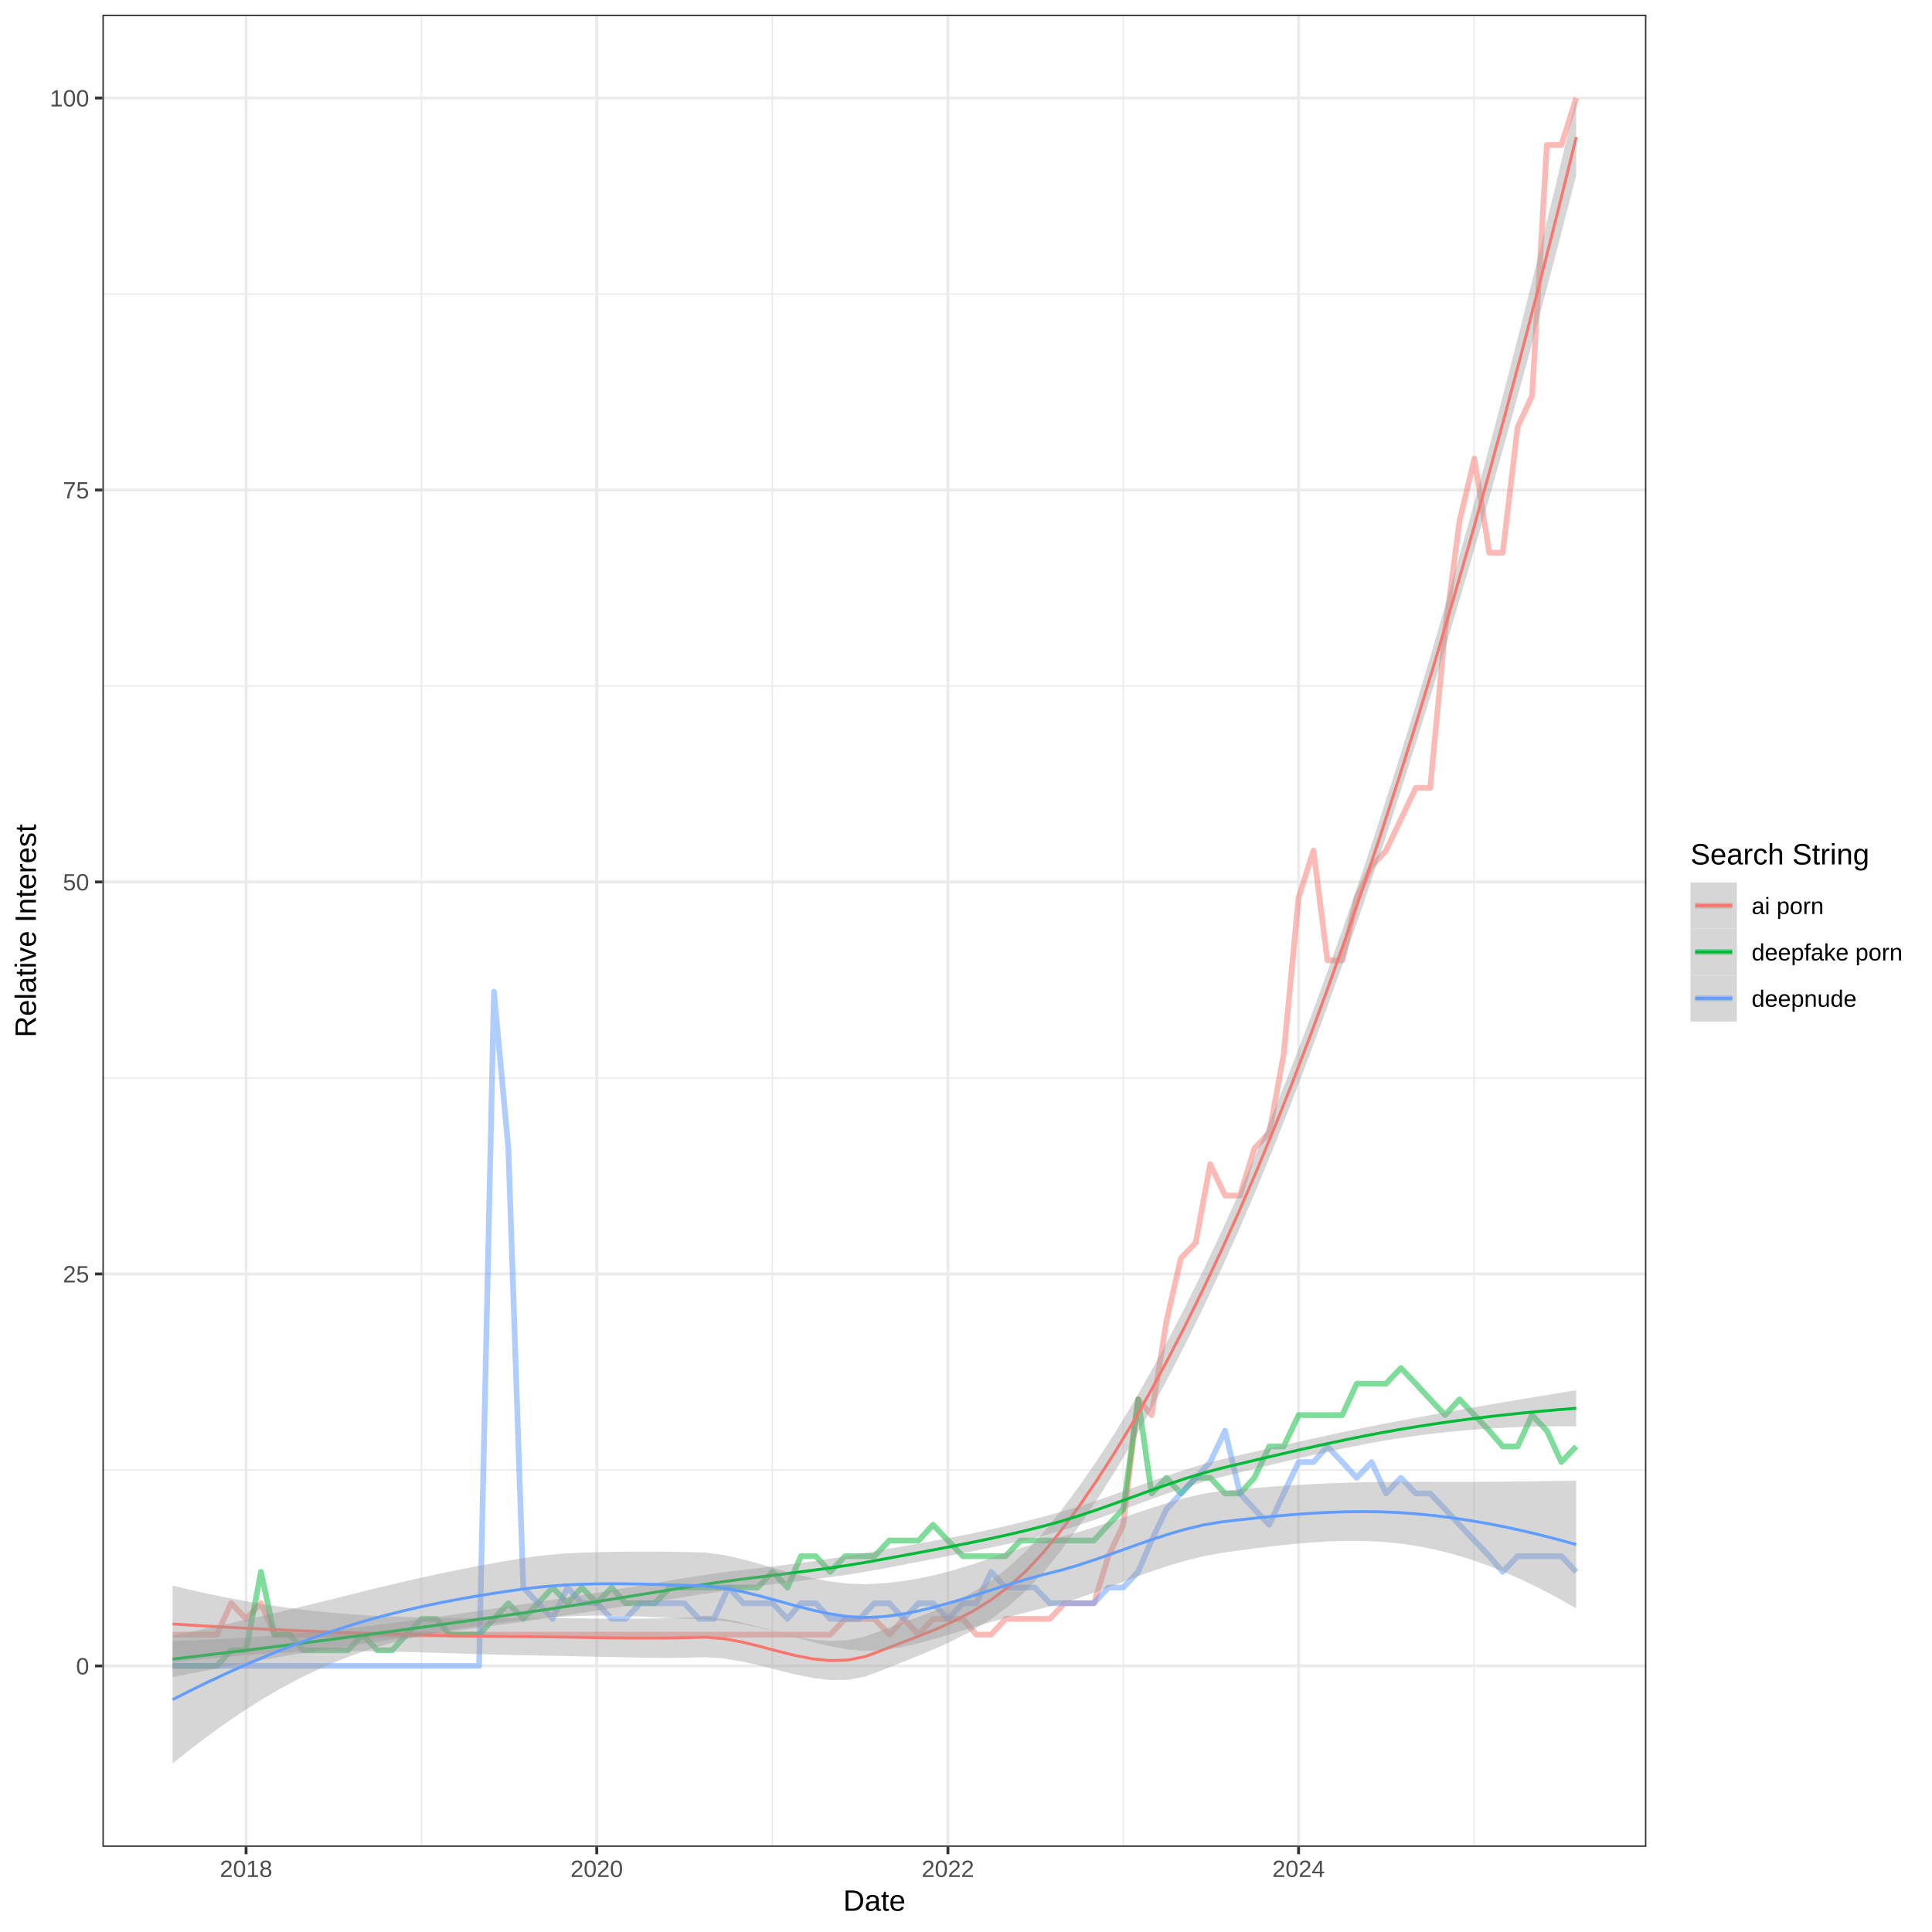
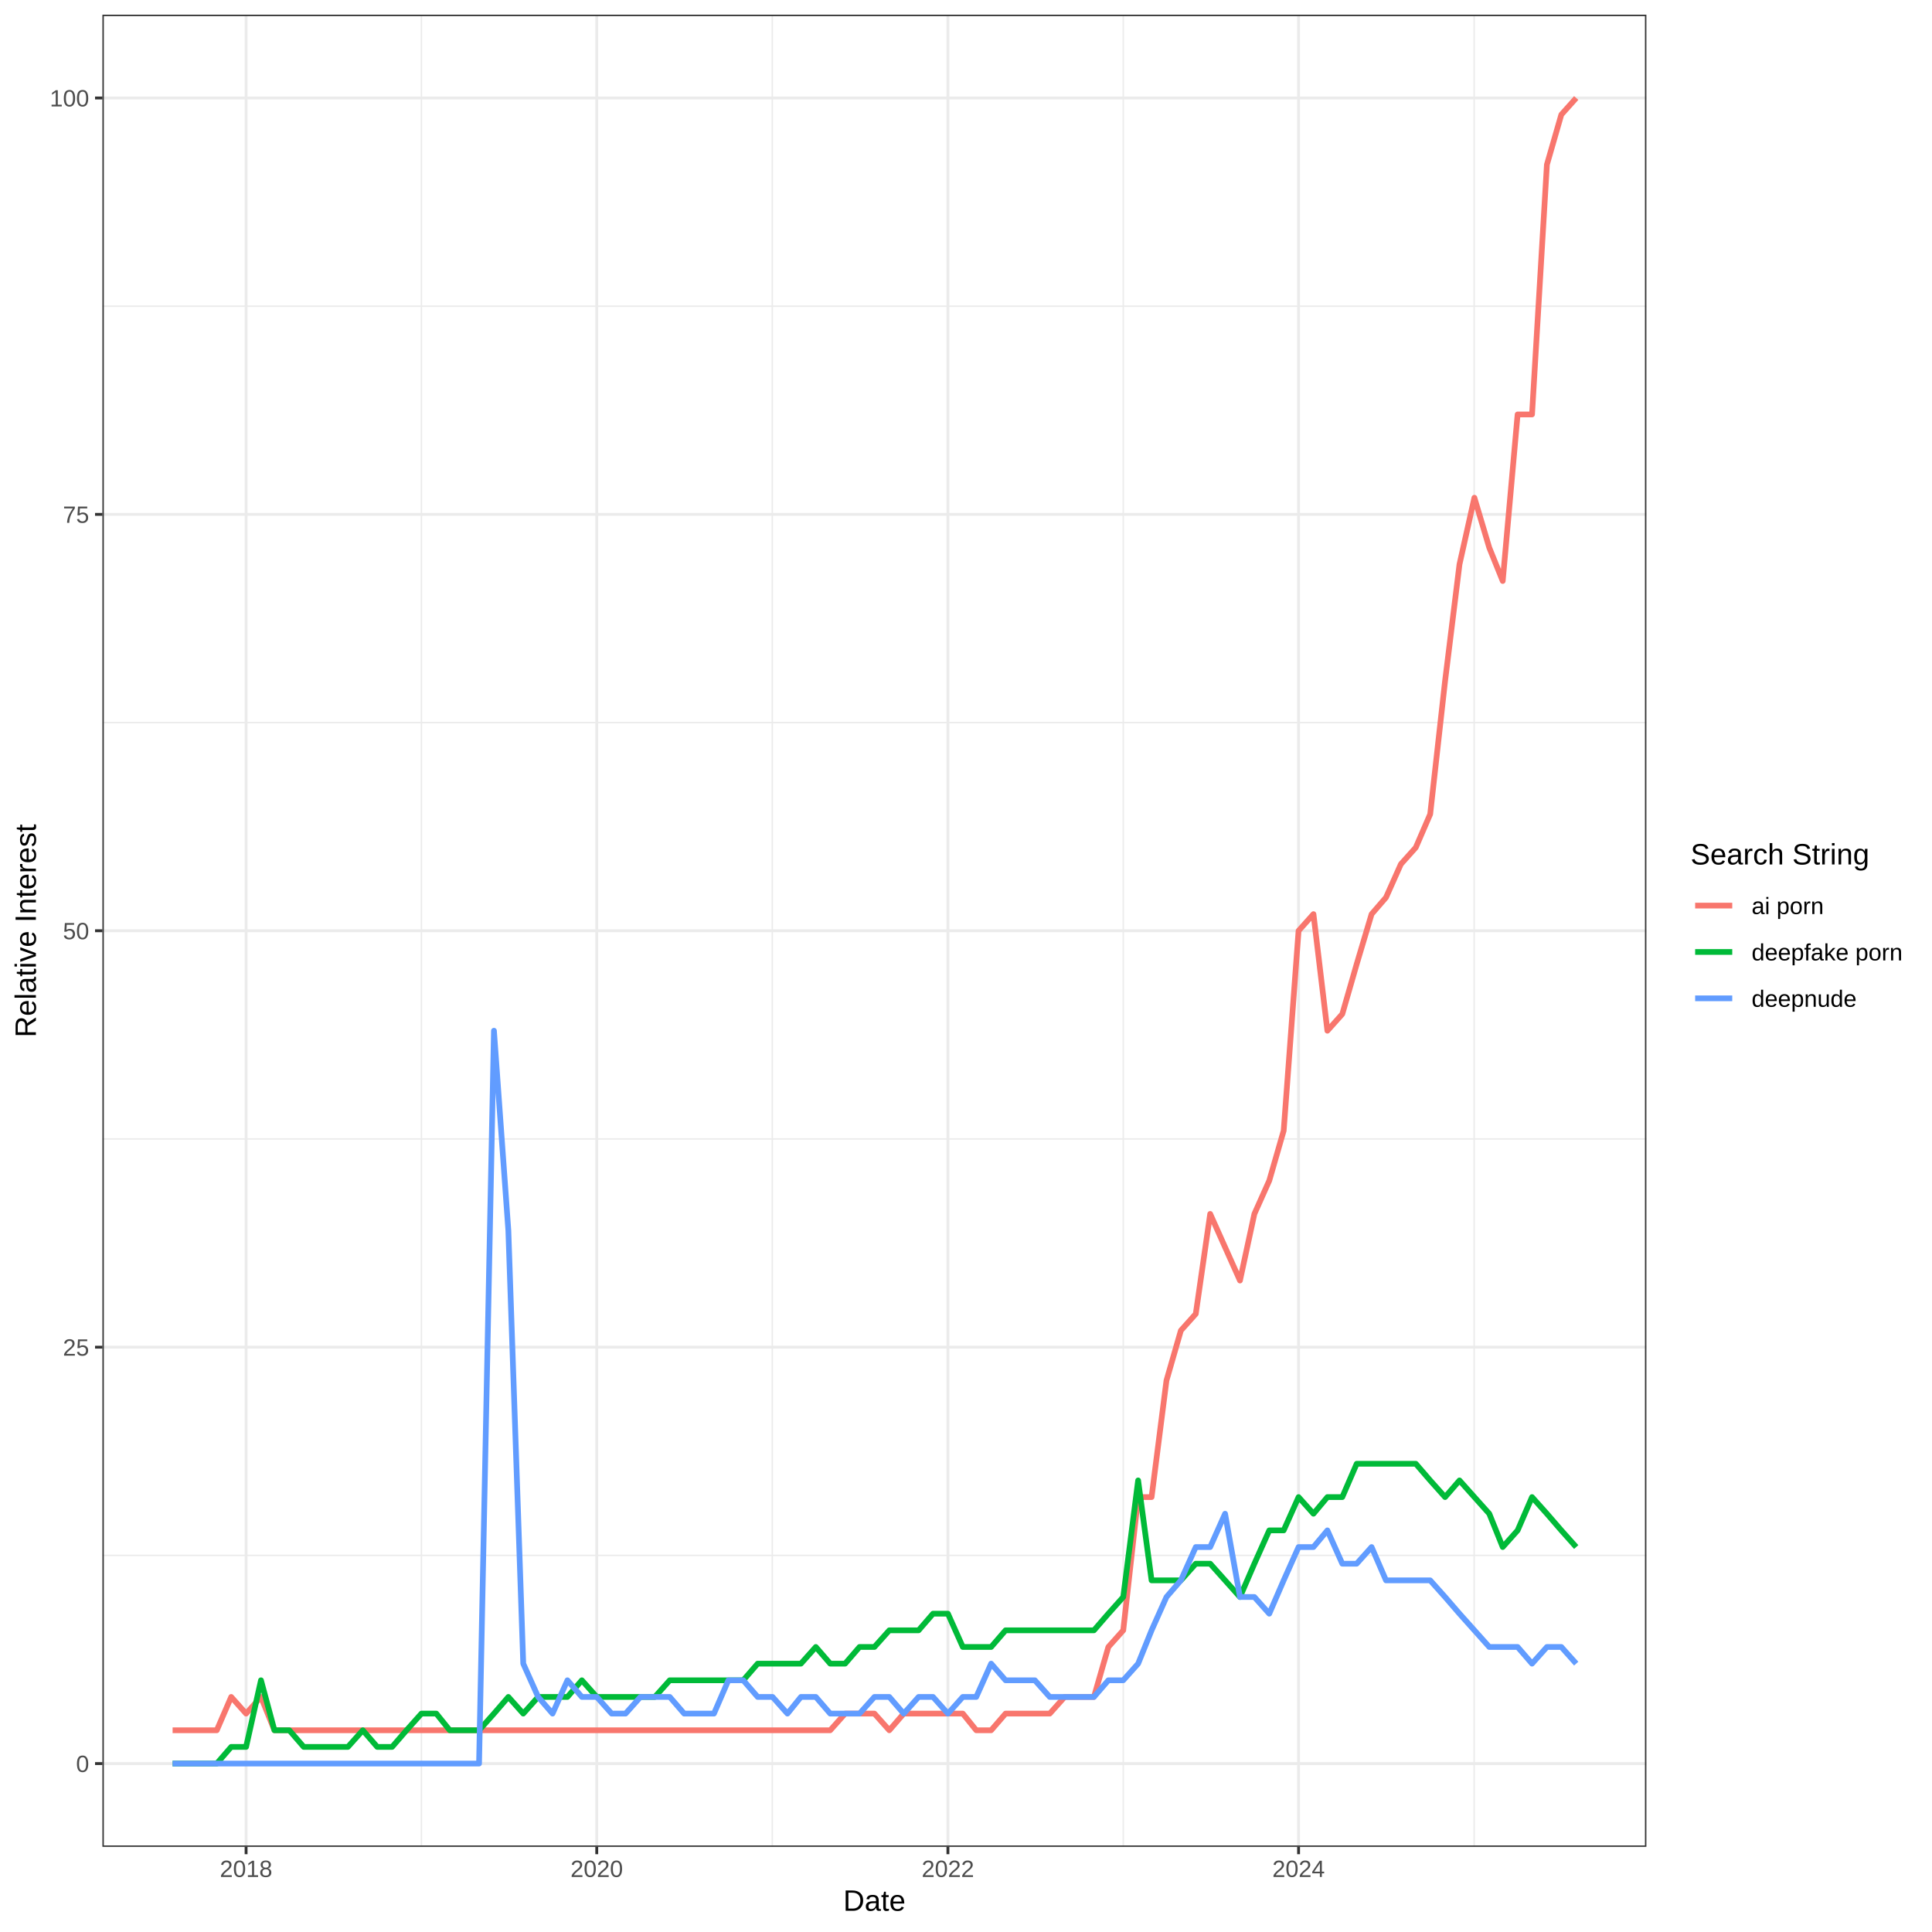
<svg xmlns="http://www.w3.org/2000/svg" class="svglite" width="720.00pt" height="720.00pt" viewBox="0 0 720.00 720.00">
  <defs>
    <style type="text/css">
    .svglite line, .svglite polyline, .svglite polygon, .svglite path, .svglite rect, .svglite circle {
      fill: none;
      stroke: #000000;
      stroke-linecap: round;
      stroke-linejoin: round;
      stroke-miterlimit: 10.00;
    }
    .svglite text {
      white-space: pre;
    }
  </style>
  </defs>
  <rect width="100%" height="100%" style="stroke: none; fill: #FFFFFF;" />
  <defs>
    <clipPath id="cpMC4wMHw3MjAuMDB8MC4wMHw3MjAuMDA=">
      <rect x="0.00" y="0.00" width="720.00" height="720.00" />
    </clipPath>
  </defs>
  <g clip-path="url(#cpMC4wMHw3MjAuMDB8MC4wMHw3MjAuMDA=)">
    <rect x="0.00" y="0.00" width="720.00" height="720.00" style="stroke-width: 1.07; stroke: #FFFFFF; fill: #FFFFFF;" />
  </g>
  <defs>
    <clipPath id="cpMzguMTZ8NjEzLjU3fDUuNDh8Njg4LjI3">
      <rect x="38.16" y="5.48" width="575.40" height="682.79" />
    </clipPath>
  </defs>
  <g clip-path="url(#cpMzguMTZ8NjEzLjU3fDUuNDh8Njg4LjI3)">
    <rect x="38.16" y="5.48" width="575.40" height="682.79" style="stroke-width: 1.07; stroke: none; fill: #FFFFFF;" />
-     <polyline points="38.16,547.80 613.57,547.80 " style="stroke-width: 0.53; stroke: #EBEBEB; stroke-linecap: butt;" />
-     <polyline points="38.16,401.72 613.57,401.72 " style="stroke-width: 0.53; stroke: #EBEBEB; stroke-linecap: butt;" />
-     <polyline points="38.16,255.64 613.57,255.64 " style="stroke-width: 0.53; stroke: #EBEBEB; stroke-linecap: butt;" />
-     <polyline points="38.16,109.56 613.57,109.56 " style="stroke-width: 0.53; stroke: #EBEBEB; stroke-linecap: butt;" />
+     <polyline points="38.16,579.64 613.57,579.64 " style="stroke-width: 0.53; stroke: #EBEBEB; stroke-linecap: butt;" />
+     <polyline points="38.16,424.46 613.57,424.46 " style="stroke-width: 0.53; stroke: #EBEBEB; stroke-linecap: butt;" />
+     <polyline points="38.16,269.28 613.57,269.28 " style="stroke-width: 0.53; stroke: #EBEBEB; stroke-linecap: butt;" />
+     <polyline points="38.16,114.10 613.57,114.10 " style="stroke-width: 0.53; stroke: #EBEBEB; stroke-linecap: butt;" />
    <polyline points="157.05,688.27 157.05,5.48 " style="stroke-width: 0.53; stroke: #EBEBEB; stroke-linecap: butt;" />
    <polyline points="287.82,688.27 287.82,5.48 " style="stroke-width: 0.53; stroke: #EBEBEB; stroke-linecap: butt;" />
    <polyline points="418.60,688.27 418.60,5.48 " style="stroke-width: 0.53; stroke: #EBEBEB; stroke-linecap: butt;" />
    <polyline points="549.37,688.27 549.37,5.48 " style="stroke-width: 0.53; stroke: #EBEBEB; stroke-linecap: butt;" />
-     <polyline points="38.16,620.84 613.57,620.84 " style="stroke-width: 1.07; stroke: #EBEBEB; stroke-linecap: butt;" />
-     <polyline points="38.16,474.76 613.57,474.76 " style="stroke-width: 1.07; stroke: #EBEBEB; stroke-linecap: butt;" />
-     <polyline points="38.16,328.68 613.57,328.68 " style="stroke-width: 1.07; stroke: #EBEBEB; stroke-linecap: butt;" />
-     <polyline points="38.16,182.60 613.57,182.60 " style="stroke-width: 1.07; stroke: #EBEBEB; stroke-linecap: butt;" />
+     <polyline points="38.16,657.23 613.57,657.23 " style="stroke-width: 1.07; stroke: #EBEBEB; stroke-linecap: butt;" />
+     <polyline points="38.16,502.05 613.57,502.05 " style="stroke-width: 1.07; stroke: #EBEBEB; stroke-linecap: butt;" />
+     <polyline points="38.16,346.87 613.57,346.87 " style="stroke-width: 1.07; stroke: #EBEBEB; stroke-linecap: butt;" />
+     <polyline points="38.16,191.69 613.57,191.69 " style="stroke-width: 1.07; stroke: #EBEBEB; stroke-linecap: butt;" />
    <polyline points="38.16,36.52 613.57,36.52 " style="stroke-width: 1.07; stroke: #EBEBEB; stroke-linecap: butt;" />
    <polyline points="91.71,688.27 91.71,5.48 " style="stroke-width: 1.07; stroke: #EBEBEB; stroke-linecap: butt;" />
    <polyline points="222.39,688.27 222.39,5.48 " style="stroke-width: 1.07; stroke: #EBEBEB; stroke-linecap: butt;" />
    <polyline points="353.26,688.27 353.26,5.48 " style="stroke-width: 1.07; stroke: #EBEBEB; stroke-linecap: butt;" />
    <polyline points="483.94,688.27 483.94,5.48 " style="stroke-width: 1.07; stroke: #EBEBEB; stroke-linecap: butt;" />
-     <polyline points="64.32,609.16 69.87,609.16 75.24,609.16 80.79,609.16 86.16,597.47 91.71,603.31 97.26,597.47 102.27,609.16 107.82,609.16 113.19,609.16 118.74,609.16 124.11,609.16 129.66,609.16 135.21,609.16 140.58,609.16 146.13,609.16 151.50,609.16 157.05,609.16 162.60,609.16 167.61,609.16 173.16,609.16 178.53,609.16 184.08,609.16 189.45,609.16 195.00,609.16 200.55,609.16 205.92,609.16 211.47,609.16 216.84,609.16 222.39,609.16 227.94,609.16 233.13,609.16 238.68,609.16 244.05,609.16 249.60,609.16 254.97,609.16 260.52,609.16 266.07,609.16 271.44,609.16 276.99,609.16 282.36,609.16 287.91,609.16 293.46,609.16 298.48,609.16 304.03,609.16 309.40,609.16 314.95,603.31 320.32,603.31 325.87,603.31 331.42,609.16 336.79,603.31 342.34,609.16 347.71,603.31 353.26,603.31 358.81,603.31 363.82,609.16 369.37,609.16 374.74,603.31 380.29,603.31 385.66,603.31 391.21,603.31 396.76,597.47 402.13,597.47 407.68,597.47 413.05,579.94 418.60,568.25 424.15,521.51 429.16,527.35 434.71,492.29 440.08,468.92 445.63,463.08 451.00,433.86 456.55,445.55 462.10,445.55 467.47,428.02 473.02,422.17 478.39,392.96 483.94,334.52 489.49,316.99 494.68,357.90 500.23,357.90 505.60,334.52 511.15,322.84 516.52,316.99 522.07,305.31 527.62,293.62 532.99,293.62 538.54,235.19 543.91,194.28 549.46,170.91 555.01,205.97 560.02,205.97 565.57,159.22 570.94,147.54 576.49,54.05 581.86,54.05 587.41,36.52 " style="stroke-width: 2.13; stroke: #F8766D; stroke-opacity: 0.50; stroke-linecap: butt;" />
-     <polyline points="64.32,620.84 69.87,620.84 75.24,620.84 80.79,620.84 86.16,615.00 91.71,615.00 97.26,585.78 102.27,609.16 107.82,609.16 113.19,615.00 118.74,615.00 124.11,615.00 129.66,615.00 135.21,609.16 140.58,615.00 146.13,615.00 151.50,609.16 157.05,603.31 162.60,603.31 167.61,609.16 173.16,609.16 178.53,609.16 184.08,603.31 189.45,597.47 195.00,603.31 200.55,597.47 205.92,591.63 211.47,597.47 216.84,591.63 222.39,597.47 227.94,591.63 233.13,597.47 238.68,597.47 244.05,597.47 249.60,591.63 254.97,591.63 260.52,591.63 266.07,591.63 271.44,591.63 276.99,591.63 282.36,591.63 287.91,585.78 293.46,591.63 298.48,579.94 304.03,579.94 309.40,585.78 314.95,579.94 320.32,579.94 325.87,579.94 331.42,574.10 336.79,574.10 342.34,574.10 347.71,568.25 353.26,574.10 358.81,579.94 363.82,579.94 369.37,579.94 374.74,579.94 380.29,574.10 385.66,574.10 391.21,574.10 396.76,574.10 402.13,574.10 407.68,574.10 413.05,568.25 418.60,562.41 424.15,521.51 429.16,556.57 434.71,550.73 440.08,556.57 445.63,550.73 451.00,550.73 456.55,556.57 462.10,556.57 467.47,550.73 473.02,539.04 478.39,539.04 483.94,527.35 489.49,527.35 494.68,527.35 500.23,527.35 505.60,515.67 511.15,515.67 516.52,515.67 522.07,509.82 527.62,515.67 532.99,521.51 538.54,527.35 543.91,521.51 549.46,527.35 555.01,533.20 560.02,539.04 565.57,539.04 570.94,527.35 576.49,533.20 581.86,544.88 587.41,539.04 " style="stroke-width: 2.13; stroke: #00BA38; stroke-opacity: 0.50; stroke-linecap: butt;" />
-     <polyline points="64.32,620.84 69.87,620.84 75.24,620.84 80.79,620.84 86.16,620.84 91.71,620.84 97.26,620.84 102.27,620.84 107.82,620.84 113.19,620.84 118.74,620.84 124.11,620.84 129.66,620.84 135.21,620.84 140.58,620.84 146.13,620.84 151.50,620.84 157.05,620.84 162.60,620.84 167.61,620.84 173.16,620.84 178.53,620.84 184.08,369.58 189.45,428.02 195.00,591.63 200.55,597.47 205.92,603.31 211.47,591.63 216.84,597.47 222.39,597.47 227.94,603.31 233.13,603.31 238.68,597.47 244.05,597.47 249.60,597.47 254.97,597.47 260.52,603.31 266.07,603.31 271.44,591.63 276.99,597.47 282.36,597.47 287.91,597.47 293.46,603.31 298.48,597.47 304.03,597.47 309.40,603.31 314.95,603.31 320.32,603.31 325.87,597.47 331.42,597.47 336.79,603.31 342.34,597.47 347.71,597.47 353.26,603.31 358.81,597.47 363.82,597.47 369.37,585.78 374.74,591.63 380.29,591.63 385.66,591.63 391.21,597.47 396.76,597.47 402.13,597.47 407.68,597.47 413.05,591.63 418.60,591.63 424.15,585.78 429.16,574.10 434.71,562.41 440.08,556.57 445.63,550.73 451.00,544.88 456.55,533.20 462.10,556.57 467.47,562.41 473.02,568.25 478.39,556.57 483.94,544.88 489.49,544.88 494.68,539.04 500.23,544.88 505.60,550.73 511.15,544.88 516.52,556.57 522.07,550.73 527.62,556.57 532.99,556.57 538.54,562.41 543.91,568.25 549.46,574.10 555.01,579.94 560.02,585.78 565.57,579.94 570.94,579.94 576.49,579.94 581.86,579.94 587.41,585.78 " style="stroke-width: 2.13; stroke: #619CFF; stroke-opacity: 0.50; stroke-linecap: butt;" />
-     <polygon points="64.32,590.91 70.94,592.49 77.56,593.96 84.18,595.33 90.80,596.58 97.43,597.72 104.05,598.74 110.67,599.63 117.29,600.40 123.91,601.05 130.53,601.58 137.15,602.00 143.78,602.34 150.40,602.60 157.02,602.80 163.64,602.93 170.26,603.02 176.88,603.06 183.50,603.07 190.13,603.04 196.75,602.99 203.37,603.00 209.99,603.06 216.61,603.15 223.23,603.23 229.85,603.27 236.48,603.25 243.10,603.17 249.72,603.02 256.34,602.82 262.96,602.66 269.58,603.26 276.20,604.58 282.83,606.31 289.45,608.15 296.07,609.81 302.69,611.04 309.31,611.60 315.93,611.27 322.56,609.85 329.18,607.35 335.80,604.89 342.42,602.49 349.04,599.93 355.66,597.01 362.28,593.54 368.91,589.35 375.53,584.31 382.15,578.29 388.77,571.18 395.39,562.98 402.01,554.10 408.63,544.55 415.26,534.34 421.88,523.45 428.50,511.90 435.12,499.70 441.74,486.88 448.36,473.46 454.98,459.49 461.61,444.94 468.23,429.72 474.85,413.83 481.47,397.26 488.09,380.01 494.71,362.09 501.33,343.48 507.96,324.19 514.58,304.20 521.20,283.51 527.82,262.11 534.44,240.00 541.06,217.15 547.68,193.58 554.31,169.27 560.93,144.23 567.55,118.45 574.17,91.95 580.79,64.73 587.41,36.78 587.41,65.37 580.79,90.99 574.17,116.04 567.55,140.55 560.93,164.52 554.31,187.95 547.68,210.85 541.06,233.23 534.44,255.09 527.82,276.44 521.20,297.27 514.58,317.56 507.96,337.31 501.33,356.49 494.71,375.08 488.09,393.06 481.47,410.43 474.85,427.15 468.23,443.23 461.61,458.64 454.98,473.37 448.36,487.47 441.74,500.95 435.12,513.83 428.50,526.09 421.88,537.75 415.26,548.79 408.63,559.18 402.01,568.90 395.39,577.90 388.77,586.11 382.15,593.07 375.53,598.84 368.91,603.64 362.28,607.67 355.66,611.14 349.04,614.19 342.42,616.98 335.80,619.64 329.18,622.27 322.56,624.77 315.93,626.03 309.31,626.10 302.69,625.31 296.07,623.95 289.45,622.30 282.83,620.61 276.20,619.13 269.58,618.05 262.96,617.60 256.34,617.76 249.72,617.84 243.10,617.81 236.48,617.71 229.85,617.57 223.23,617.42 216.61,617.28 209.99,617.14 203.37,617.01 196.75,616.88 190.13,616.74 183.50,616.58 176.88,616.39 170.26,616.19 163.64,615.98 157.02,615.78 150.40,615.61 143.78,615.46 137.15,615.37 130.53,615.33 123.91,615.38 117.29,615.50 110.67,615.72 104.05,616.02 97.43,616.41 90.80,616.89 84.18,617.44 77.56,618.07 70.94,618.76 64.32,619.52 " style="stroke-width: 0.00; stroke: none; stroke-linecap: butt; fill: #999999; fill-opacity: 0.40;" />
-     <polyline points="64.32,590.91 70.94,592.49 77.56,593.96 84.18,595.33 90.80,596.58 97.43,597.72 104.05,598.74 110.67,599.63 117.29,600.40 123.91,601.05 130.53,601.58 137.15,602.00 143.78,602.34 150.40,602.60 157.02,602.80 163.64,602.93 170.26,603.02 176.88,603.06 183.50,603.07 190.13,603.04 196.75,602.99 203.37,603.00 209.99,603.06 216.61,603.15 223.23,603.23 229.85,603.27 236.48,603.25 243.10,603.17 249.72,603.02 256.34,602.82 262.96,602.66 269.58,603.26 276.20,604.58 282.83,606.31 289.45,608.15 296.07,609.81 302.69,611.04 309.31,611.60 315.93,611.27 322.56,609.85 329.18,607.35 335.80,604.89 342.42,602.49 349.04,599.93 355.66,597.01 362.28,593.54 368.91,589.35 375.53,584.31 382.15,578.29 388.77,571.18 395.39,562.98 402.01,554.10 408.63,544.55 415.26,534.34 421.88,523.45 428.50,511.90 435.12,499.70 441.74,486.88 448.36,473.46 454.98,459.49 461.61,444.94 468.23,429.72 474.85,413.83 481.47,397.26 488.09,380.01 494.71,362.09 501.33,343.48 507.96,324.19 514.58,304.20 521.20,283.51 527.82,262.11 534.44,240.00 541.06,217.15 547.68,193.58 554.31,169.27 560.93,144.23 567.55,118.45 574.17,91.95 580.79,64.73 587.41,36.78 " style="stroke-width: 1.07; stroke: none; stroke-linecap: butt;" />
-     <polyline points="587.41,65.37 580.79,90.99 574.17,116.04 567.55,140.55 560.93,164.52 554.31,187.95 547.68,210.85 541.06,233.23 534.44,255.09 527.82,276.44 521.20,297.27 514.58,317.56 507.96,337.31 501.33,356.49 494.71,375.08 488.09,393.06 481.47,410.43 474.85,427.15 468.23,443.23 461.61,458.64 454.98,473.37 448.36,487.47 441.74,500.95 435.12,513.83 428.50,526.09 421.88,537.75 415.26,548.79 408.63,559.18 402.01,568.90 395.39,577.90 388.77,586.11 382.15,593.07 375.53,598.84 368.91,603.64 362.28,607.67 355.66,611.14 349.04,614.19 342.42,616.98 335.80,619.64 329.18,622.27 322.56,624.77 315.93,626.03 309.31,626.10 302.69,625.31 296.07,623.95 289.45,622.30 282.83,620.61 276.20,619.13 269.58,618.05 262.96,617.60 256.34,617.76 249.72,617.84 243.10,617.81 236.48,617.71 229.85,617.57 223.23,617.42 216.61,617.28 209.99,617.14 203.37,617.01 196.75,616.88 190.13,616.74 183.50,616.58 176.88,616.39 170.26,616.19 163.64,615.98 157.02,615.78 150.40,615.61 143.78,615.46 137.15,615.37 130.53,615.33 123.91,615.38 117.29,615.50 110.67,615.72 104.05,616.02 97.43,616.41 90.80,616.89 84.18,617.44 77.56,618.07 70.94,618.76 64.32,619.52 " style="stroke-width: 1.07; stroke: none; stroke-linecap: butt;" />
-     <polyline points="64.32,605.21 70.94,605.63 77.56,606.02 84.18,606.39 90.80,606.74 97.43,607.07 104.05,607.38 110.67,607.67 117.29,607.95 123.91,608.21 130.53,608.45 137.15,608.68 143.78,608.90 150.40,609.10 157.02,609.29 163.64,609.46 170.26,609.60 176.88,609.72 183.50,609.82 190.13,609.89 196.75,609.94 203.37,610.00 209.99,610.10 216.61,610.21 223.23,610.32 229.85,610.42 236.48,610.48 243.10,610.49 249.72,610.43 256.34,610.29 262.96,610.13 269.58,610.66 276.20,611.86 282.83,613.46 289.45,615.23 296.07,616.88 302.69,618.18 309.31,618.85 315.93,618.65 322.56,617.31 329.18,614.81 335.80,612.26 342.42,609.74 349.04,607.06 355.66,604.07 362.28,600.61 368.91,596.50 375.53,591.57 382.15,585.68 388.77,578.64 395.39,570.44 402.01,561.50 408.63,551.87 415.26,541.56 421.88,530.60 428.50,519.00 435.12,506.76 441.74,493.92 448.36,480.47 454.98,466.43 461.61,451.79 468.23,436.47 474.85,420.49 481.47,403.84 488.09,386.54 494.71,368.58 501.33,349.98 507.96,330.75 514.58,310.88 521.20,290.39 527.82,269.28 534.44,247.55 541.06,225.19 547.68,202.21 554.31,178.61 560.93,154.37 567.55,129.50 574.17,104.00 580.79,77.86 587.41,51.08 " style="stroke-width: 1.07; stroke: #F8766D; stroke-linecap: butt;" />
-     <polygon points="64.32,611.56 70.94,611.32 77.56,611.04 84.18,610.71 90.80,610.32 97.43,609.88 104.05,609.39 110.67,608.83 117.29,608.21 123.91,607.53 130.53,606.79 137.15,606.01 143.78,605.17 150.40,604.30 157.02,603.39 163.64,602.46 170.26,601.50 176.88,600.53 183.50,599.55 190.13,598.56 196.75,597.56 203.37,596.55 209.99,595.52 216.61,594.48 223.23,593.41 229.85,592.32 236.48,591.22 243.10,590.10 249.72,589.00 256.34,587.91 262.96,586.87 269.58,585.95 276.20,585.13 282.83,584.35 289.45,583.57 296.07,582.76 302.69,581.87 309.31,580.91 315.93,579.87 322.56,578.73 329.18,577.53 335.80,576.35 342.42,575.20 349.04,574.02 355.66,572.79 362.28,571.47 368.91,570.06 375.53,568.55 382.15,566.94 388.77,565.24 395.39,563.44 402.01,561.43 408.63,559.25 415.26,556.95 421.88,554.59 428.50,552.22 435.12,549.90 441.74,547.69 448.36,545.68 454.98,543.92 461.61,542.38 468.23,540.86 474.85,539.34 481.47,537.85 488.09,536.37 494.71,534.93 501.33,533.52 507.96,532.15 514.58,530.83 521.20,529.55 527.82,528.31 534.44,527.11 541.06,525.92 547.68,524.76 554.31,523.61 560.93,522.48 567.55,521.36 574.17,520.26 580.79,519.17 587.41,518.09 587.41,531.55 580.79,531.53 574.17,531.61 567.55,531.77 560.93,532.04 554.31,532.41 547.68,532.90 541.06,533.50 534.44,534.22 527.82,535.06 521.20,536.03 514.58,537.12 507.96,538.33 501.33,539.65 494.71,541.05 488.09,542.52 481.47,544.05 474.85,545.62 468.23,547.22 461.61,548.83 454.98,550.46 448.36,552.27 441.74,554.32 435.12,556.55 428.50,558.90 421.88,561.32 415.26,563.76 408.63,566.14 402.01,568.40 395.39,570.47 388.77,572.28 382.15,573.90 375.53,575.39 368.91,576.79 362.28,578.13 355.66,579.44 349.04,580.74 342.42,582.02 335.80,583.30 329.18,584.55 322.56,585.76 315.93,586.82 309.31,587.74 302.69,588.59 296.07,589.41 289.45,590.24 282.83,591.09 276.20,591.98 269.58,592.92 262.96,593.91 256.34,594.95 249.72,595.98 243.10,597.00 236.48,598.03 229.85,599.06 223.23,600.10 216.61,601.13 209.99,602.15 203.37,603.15 196.75,604.10 190.13,605.01 183.50,605.91 176.88,606.81 170.26,607.71 163.64,608.61 157.02,609.51 150.40,610.42 143.78,611.35 137.15,612.30 130.53,613.27 123.91,614.28 117.29,615.32 110.67,616.40 104.05,617.53 97.43,618.69 90.80,619.89 84.18,621.12 77.56,622.40 70.94,623.70 64.32,625.03 " style="stroke-width: 0.00; stroke: none; stroke-linecap: butt; fill: #999999; fill-opacity: 0.40;" />
-     <polyline points="64.32,611.56 70.94,611.32 77.56,611.04 84.18,610.71 90.80,610.32 97.43,609.88 104.05,609.39 110.67,608.83 117.29,608.21 123.91,607.53 130.53,606.79 137.15,606.01 143.78,605.17 150.40,604.30 157.02,603.39 163.64,602.46 170.26,601.50 176.88,600.53 183.50,599.55 190.13,598.56 196.75,597.56 203.37,596.55 209.99,595.52 216.61,594.48 223.23,593.41 229.85,592.32 236.48,591.22 243.10,590.10 249.72,589.00 256.34,587.91 262.96,586.87 269.58,585.95 276.20,585.13 282.83,584.35 289.45,583.57 296.07,582.76 302.69,581.87 309.31,580.91 315.93,579.87 322.56,578.73 329.18,577.53 335.80,576.35 342.42,575.20 349.04,574.02 355.66,572.79 362.28,571.47 368.91,570.06 375.53,568.55 382.15,566.94 388.77,565.24 395.39,563.44 402.01,561.43 408.63,559.25 415.26,556.95 421.88,554.59 428.50,552.22 435.12,549.90 441.74,547.69 448.36,545.68 454.98,543.92 461.61,542.38 468.23,540.86 474.85,539.34 481.47,537.85 488.09,536.37 494.71,534.93 501.33,533.52 507.96,532.15 514.58,530.83 521.20,529.55 527.82,528.31 534.44,527.11 541.06,525.92 547.68,524.76 554.31,523.61 560.93,522.48 567.55,521.36 574.17,520.26 580.79,519.17 587.41,518.09 " style="stroke-width: 1.07; stroke: none; stroke-linecap: butt;" />
-     <polyline points="587.41,531.55 580.79,531.53 574.17,531.61 567.55,531.77 560.93,532.04 554.31,532.41 547.68,532.90 541.06,533.50 534.44,534.22 527.82,535.06 521.20,536.03 514.58,537.12 507.96,538.33 501.33,539.65 494.71,541.05 488.09,542.52 481.47,544.05 474.85,545.62 468.23,547.22 461.61,548.83 454.98,550.46 448.36,552.27 441.74,554.32 435.12,556.55 428.50,558.90 421.88,561.32 415.26,563.76 408.63,566.14 402.01,568.40 395.39,570.47 388.77,572.28 382.15,573.90 375.53,575.39 368.91,576.79 362.28,578.13 355.66,579.44 349.04,580.74 342.42,582.02 335.80,583.30 329.18,584.55 322.56,585.76 315.93,586.82 309.31,587.74 302.69,588.59 296.07,589.41 289.45,590.24 282.83,591.09 276.20,591.98 269.58,592.92 262.96,593.91 256.34,594.95 249.72,595.98 243.10,597.00 236.48,598.03 229.85,599.06 223.23,600.10 216.61,601.13 209.99,602.15 203.37,603.15 196.75,604.10 190.13,605.01 183.50,605.91 176.88,606.81 170.26,607.71 163.64,608.61 157.02,609.51 150.40,610.42 143.78,611.35 137.15,612.30 130.53,613.27 123.91,614.28 117.29,615.32 110.67,616.40 104.05,617.53 97.43,618.69 90.80,619.89 84.18,621.12 77.56,622.40 70.94,623.70 64.32,625.03 " style="stroke-width: 1.07; stroke: none; stroke-linecap: butt;" />
-     <polyline points="64.32,618.29 70.94,617.51 77.56,616.72 84.18,615.92 90.80,615.11 97.43,614.29 104.05,613.46 110.67,612.62 117.29,611.77 123.91,610.91 130.53,610.03 137.15,609.15 143.78,608.26 150.40,607.36 157.02,606.45 163.64,605.53 170.26,604.61 176.88,603.67 183.50,602.73 190.13,601.78 196.75,600.83 203.37,599.85 209.99,598.84 216.61,597.81 223.23,596.76 229.85,595.69 236.48,594.62 243.10,593.55 249.72,592.49 256.34,591.43 262.96,590.39 269.58,589.44 276.20,588.55 282.83,587.72 289.45,586.90 296.07,586.08 302.69,585.23 309.31,584.33 315.93,583.34 322.56,582.25 329.18,581.04 335.80,579.83 342.42,578.61 349.04,577.38 355.66,576.11 362.28,574.80 368.91,573.42 375.53,571.97 382.15,570.42 388.77,568.76 395.39,566.95 402.01,564.91 408.63,562.70 415.26,560.36 421.88,557.96 428.50,555.56 435.12,553.22 441.74,551.01 448.36,548.98 454.98,547.19 461.61,545.61 468.23,544.04 474.85,542.48 481.47,540.95 488.09,539.45 494.71,537.99 501.33,536.59 507.96,535.24 514.58,533.97 521.20,532.79 527.82,531.69 534.44,530.66 541.06,529.71 547.68,528.83 554.31,528.01 560.93,527.26 567.55,526.57 574.17,525.93 580.79,525.35 587.41,524.82 " style="stroke-width: 1.07; stroke: #00BA38; stroke-linecap: butt;" />
-     <polygon points="64.32,609.57 70.94,608.16 77.56,606.73 84.18,605.29 90.80,603.81 97.43,602.31 104.05,600.77 110.67,599.19 117.29,597.57 123.91,595.93 130.53,594.27 137.15,592.62 143.78,591.02 150.40,589.46 157.02,587.95 163.64,586.51 170.26,585.14 176.88,583.84 183.50,582.61 190.13,581.45 196.75,580.38 203.37,579.55 209.99,578.98 216.61,578.63 223.23,578.42 229.85,578.30 236.48,578.25 243.10,578.24 249.72,578.29 256.34,578.39 262.96,578.61 269.58,579.48 276.20,580.95 282.83,582.76 289.45,584.69 296.07,586.53 302.69,588.13 309.31,589.37 315.93,590.14 322.56,590.38 329.18,590.05 335.80,589.32 342.42,588.24 349.04,586.82 355.66,585.06 362.28,583.03 368.91,580.80 375.53,578.52 382.15,576.33 388.77,574.40 395.39,572.75 402.01,570.90 408.63,568.85 415.26,566.68 421.88,564.43 428.50,562.19 435.12,560.08 441.74,558.19 448.36,556.67 454.98,555.63 461.61,555.02 468.23,554.47 474.85,553.96 481.47,553.52 488.09,553.13 494.71,552.82 501.33,552.57 507.96,552.39 514.58,552.28 521.20,552.23 527.82,552.23 534.44,552.24 541.06,552.25 547.68,552.24 554.31,552.21 560.93,552.16 567.55,552.09 574.17,552.00 580.79,551.91 587.41,551.80 587.41,599.42 580.79,595.65 574.17,592.14 567.55,588.91 560.93,585.96 554.31,583.33 547.68,581.02 541.06,579.04 534.44,577.40 527.82,576.10 521.20,575.15 514.58,574.54 507.96,574.25 501.33,574.23 494.71,574.45 488.09,574.87 481.47,575.45 474.85,576.16 468.23,576.96 461.61,577.83 454.98,578.75 448.36,580.00 441.74,581.64 435.12,583.60 428.50,585.83 421.88,588.24 415.26,590.75 408.63,593.23 402.01,595.56 395.39,597.61 388.77,599.28 382.15,600.95 375.53,602.72 368.91,604.61 362.28,606.58 355.66,608.60 349.04,610.58 342.42,612.39 335.80,613.89 329.18,614.91 322.56,615.25 315.93,614.72 309.31,613.52 302.69,611.90 296.07,610.08 289.45,608.25 282.83,606.58 276.20,605.17 269.58,604.13 262.96,603.51 256.34,603.27 249.72,602.97 243.10,602.64 236.48,602.34 229.85,602.13 223.23,602.07 216.61,602.16 209.99,602.44 203.37,602.89 196.75,603.51 190.13,604.28 183.50,605.11 176.88,606.04 170.26,607.08 163.64,608.25 157.02,609.59 150.40,611.12 143.78,612.87 137.15,614.88 130.53,617.19 123.91,619.80 117.29,622.73 110.67,625.98 104.05,629.56 97.43,633.44 90.80,637.64 84.18,642.12 77.56,646.89 70.94,651.93 64.32,657.23 " style="stroke-width: 0.00; stroke: none; stroke-linecap: butt; fill: #999999; fill-opacity: 0.40;" />
-     <polyline points="64.32,609.57 70.94,608.16 77.56,606.73 84.18,605.29 90.80,603.81 97.43,602.31 104.05,600.77 110.67,599.19 117.29,597.57 123.91,595.93 130.53,594.27 137.15,592.62 143.78,591.02 150.40,589.46 157.02,587.95 163.64,586.51 170.26,585.14 176.88,583.84 183.50,582.61 190.13,581.45 196.75,580.38 203.37,579.55 209.99,578.98 216.61,578.63 223.23,578.42 229.85,578.30 236.48,578.25 243.10,578.24 249.72,578.29 256.34,578.39 262.96,578.61 269.58,579.48 276.20,580.95 282.83,582.76 289.45,584.69 296.07,586.53 302.69,588.13 309.31,589.37 315.93,590.14 322.56,590.38 329.18,590.05 335.80,589.32 342.42,588.24 349.04,586.82 355.66,585.06 362.28,583.03 368.91,580.80 375.53,578.52 382.15,576.33 388.77,574.40 395.39,572.75 402.01,570.90 408.63,568.85 415.26,566.68 421.88,564.43 428.50,562.19 435.12,560.08 441.74,558.19 448.36,556.67 454.98,555.63 461.61,555.02 468.23,554.47 474.85,553.96 481.47,553.52 488.09,553.13 494.71,552.82 501.33,552.57 507.96,552.39 514.58,552.28 521.20,552.23 527.82,552.23 534.44,552.24 541.06,552.25 547.68,552.24 554.31,552.21 560.93,552.16 567.55,552.09 574.17,552.00 580.79,551.91 587.41,551.80 " style="stroke-width: 1.07; stroke: none; stroke-linecap: butt;" />
-     <polyline points="587.41,599.42 580.79,595.65 574.17,592.14 567.55,588.91 560.93,585.96 554.31,583.33 547.68,581.02 541.06,579.04 534.44,577.40 527.82,576.10 521.20,575.15 514.58,574.54 507.96,574.25 501.33,574.23 494.71,574.45 488.09,574.87 481.47,575.45 474.85,576.16 468.23,576.96 461.61,577.83 454.98,578.75 448.36,580.00 441.74,581.64 435.12,583.60 428.50,585.83 421.88,588.24 415.26,590.75 408.63,593.23 402.01,595.56 395.39,597.61 388.77,599.28 382.15,600.95 375.53,602.72 368.91,604.61 362.28,606.58 355.66,608.60 349.04,610.58 342.42,612.39 335.80,613.89 329.18,614.91 322.56,615.25 315.93,614.72 309.31,613.52 302.69,611.90 296.07,610.08 289.45,608.25 282.83,606.58 276.20,605.17 269.58,604.13 262.96,603.51 256.34,603.27 249.72,602.97 243.10,602.64 236.48,602.34 229.85,602.13 223.23,602.07 216.61,602.16 209.99,602.44 203.37,602.89 196.75,603.51 190.13,604.28 183.50,605.11 176.88,606.04 170.26,607.08 163.64,608.25 157.02,609.59 150.40,611.12 143.78,612.87 137.15,614.88 130.53,617.19 123.91,619.80 117.29,622.73 110.67,625.98 104.05,629.56 97.43,633.44 90.80,637.64 84.18,642.12 77.56,646.89 70.94,651.93 64.32,657.23 " style="stroke-width: 1.07; stroke: none; stroke-linecap: butt;" />
-     <polyline points="64.32,633.40 70.94,630.05 77.56,626.81 84.18,623.71 90.80,620.72 97.43,617.88 104.05,615.16 110.67,612.59 117.29,610.15 123.91,607.87 130.53,605.73 137.15,603.75 143.78,601.95 150.40,600.29 157.02,598.77 163.64,597.38 170.26,596.11 176.88,594.94 183.50,593.86 190.13,592.86 196.75,591.94 203.37,591.22 209.99,590.71 216.61,590.40 223.23,590.24 229.85,590.22 236.48,590.29 243.10,590.44 249.72,590.63 256.34,590.83 262.96,591.06 269.58,591.81 276.20,593.06 282.83,594.67 289.45,596.47 296.07,598.31 302.69,600.02 309.31,601.45 315.93,602.43 322.56,602.81 329.18,602.48 335.80,601.61 342.42,600.32 349.04,598.70 355.66,596.83 362.28,594.80 368.91,592.71 375.53,590.62 382.15,588.64 388.77,586.84 395.39,585.18 402.01,583.23 408.63,581.04 415.26,578.71 421.88,576.34 428.50,574.01 435.12,571.84 441.74,569.91 448.36,568.33 454.98,567.19 461.61,566.43 468.23,565.71 474.85,565.06 481.47,564.48 488.09,564.00 494.71,563.63 501.33,563.40 507.96,563.32 514.58,563.41 521.20,563.69 527.82,564.17 534.44,564.82 541.06,565.64 547.68,566.63 554.31,567.77 560.93,569.06 567.55,570.50 574.17,572.07 580.79,573.78 587.41,575.61 " style="stroke-width: 1.07; stroke: #619CFF; stroke-linecap: butt;" />
+     <polyline points="64.32,644.82 69.87,644.82 75.24,644.82 80.79,644.82 86.16,632.40 91.71,638.61 97.26,632.40 102.27,644.82 107.82,644.82 113.19,644.82 118.74,644.82 124.11,644.82 129.66,644.82 135.21,644.82 140.58,644.82 146.13,644.82 151.50,644.82 157.05,644.82 162.60,644.82 167.61,644.82 173.16,644.82 178.53,644.82 184.08,644.82 189.45,644.82 195.00,644.82 200.55,644.82 205.92,644.82 211.47,644.82 216.84,644.82 222.39,644.82 227.94,644.82 233.13,644.82 238.68,644.82 244.05,644.82 249.60,644.82 254.97,644.82 260.52,644.82 266.07,644.82 271.44,644.82 276.99,644.82 282.36,644.82 287.91,644.82 293.46,644.82 298.48,644.82 304.03,644.82 309.40,644.82 314.95,638.61 320.32,638.61 325.87,638.61 331.42,644.82 336.79,638.61 342.34,638.61 347.71,638.61 353.26,638.61 358.81,638.61 363.82,644.82 369.37,644.82 374.74,638.61 380.29,638.61 385.66,638.61 391.21,638.61 396.76,632.40 402.13,632.40 407.68,632.40 413.05,613.78 418.60,607.57 424.15,557.92 429.16,557.92 434.71,514.47 440.08,495.84 445.63,489.64 451.00,452.39 456.55,464.81 462.10,477.22 467.47,452.39 473.02,439.98 478.39,421.36 483.94,346.87 489.49,340.67 494.68,384.12 500.23,377.91 505.60,359.29 511.15,340.67 516.52,334.46 522.07,322.04 527.62,315.84 532.99,303.42 538.54,253.77 543.91,210.32 549.46,185.49 555.01,204.11 560.02,216.52 565.57,154.45 570.94,154.45 576.49,61.34 581.86,42.72 587.41,36.52 " style="stroke-width: 2.13; stroke: #F8766D; stroke-linecap: butt;" />
+     <polyline points="64.32,657.23 69.87,657.23 75.24,657.23 80.79,657.23 86.16,651.02 91.71,651.02 97.26,626.19 102.27,644.82 107.82,644.82 113.19,651.02 118.74,651.02 124.11,651.02 129.66,651.02 135.21,644.82 140.58,651.02 146.13,651.02 151.50,644.82 157.05,638.61 162.60,638.61 167.61,644.82 173.16,644.82 178.53,644.82 184.08,638.61 189.45,632.40 195.00,638.61 200.55,632.40 205.92,632.40 211.47,632.40 216.84,626.19 222.39,632.40 227.94,632.40 233.13,632.40 238.68,632.40 244.05,632.40 249.60,626.19 254.97,626.19 260.52,626.19 266.07,626.19 271.44,626.19 276.99,626.19 282.36,619.99 287.91,619.99 293.46,619.99 298.48,619.99 304.03,613.78 309.40,619.99 314.95,619.99 320.32,613.78 325.87,613.78 331.42,607.57 336.79,607.57 342.34,607.57 347.71,601.37 353.26,601.37 358.81,613.78 363.82,613.78 369.37,613.78 374.74,607.57 380.29,607.57 385.66,607.57 391.21,607.57 396.76,607.57 402.13,607.57 407.68,607.57 413.05,601.37 418.60,595.16 424.15,551.71 429.16,588.95 434.71,588.95 440.08,588.95 445.63,582.74 451.00,582.74 456.55,588.95 462.10,595.16 467.47,582.74 473.02,570.33 478.39,570.33 483.94,557.92 489.49,564.12 494.68,557.92 500.23,557.92 505.60,545.50 511.15,545.50 516.52,545.50 522.07,545.50 527.62,545.50 532.99,551.71 538.54,557.92 543.91,551.71 549.46,557.92 555.01,564.12 560.02,576.54 565.57,570.33 570.94,557.92 576.49,564.12 581.86,570.33 587.41,576.54 " style="stroke-width: 2.13; stroke: #00BA38; stroke-linecap: butt;" />
+     <polyline points="64.32,657.23 69.87,657.23 75.24,657.23 80.79,657.23 86.16,657.23 91.71,657.23 97.26,657.23 102.27,657.23 107.82,657.23 113.19,657.23 118.74,657.23 124.11,657.23 129.66,657.23 135.21,657.23 140.58,657.23 146.13,657.23 151.50,657.23 157.05,657.23 162.60,657.23 167.61,657.23 173.16,657.23 178.53,657.23 184.08,384.12 189.45,458.60 195.00,619.99 200.55,632.40 205.92,638.61 211.47,626.19 216.84,632.40 222.39,632.40 227.94,638.61 233.13,638.61 238.68,632.40 244.05,632.40 249.60,632.40 254.97,638.61 260.52,638.61 266.07,638.61 271.44,626.19 276.99,626.19 282.36,632.40 287.91,632.40 293.46,638.61 298.48,632.40 304.03,632.40 309.40,638.61 314.95,638.61 320.32,638.61 325.87,632.40 331.42,632.40 336.79,638.61 342.34,632.40 347.71,632.40 353.26,638.61 358.81,632.40 363.82,632.40 369.37,619.99 374.74,626.19 380.29,626.19 385.66,626.19 391.21,632.40 396.76,632.40 402.13,632.40 407.68,632.40 413.05,626.19 418.60,626.19 424.15,619.99 429.16,607.57 434.71,595.16 440.08,588.95 445.63,576.54 451.00,576.54 456.55,564.12 462.10,595.16 467.47,595.16 473.02,601.37 478.39,588.95 483.94,576.54 489.49,576.54 494.68,570.33 500.23,582.74 505.60,582.74 511.15,576.54 516.52,588.95 522.07,588.95 527.62,588.95 532.99,588.95 538.54,595.16 543.91,601.37 549.46,607.57 555.01,613.78 560.02,613.78 565.57,613.78 570.94,619.99 576.49,613.78 581.86,613.78 587.41,619.99 " style="stroke-width: 2.13; stroke: #619CFF; stroke-linecap: butt;" />
    <rect x="38.16" y="5.48" width="575.40" height="682.79" style="stroke-width: 1.07; stroke: #333333;" />
  </g>
  <g clip-path="url(#cpMC4wMHw3MjAuMDB8MC4wMHw3MjAuMDA=)">
-     <text x="33.23" y="624.00" text-anchor="end" style="font-size: 8.80px;fill: #4D4D4D; font-family: &quot;Arial&quot;;" textLength="4.90px" lengthAdjust="spacingAndGlyphs">0</text>
-     <text x="33.23" y="477.92" text-anchor="end" style="font-size: 8.80px;fill: #4D4D4D; font-family: &quot;Arial&quot;;" textLength="9.79px" lengthAdjust="spacingAndGlyphs">25</text>
-     <text x="33.23" y="331.83" text-anchor="end" style="font-size: 8.80px;fill: #4D4D4D; font-family: &quot;Arial&quot;;" textLength="9.79px" lengthAdjust="spacingAndGlyphs">50</text>
-     <text x="33.23" y="185.75" text-anchor="end" style="font-size: 8.80px;fill: #4D4D4D; font-family: &quot;Arial&quot;;" textLength="9.79px" lengthAdjust="spacingAndGlyphs">75</text>
+     <text x="33.23" y="660.38" text-anchor="end" style="font-size: 8.80px;fill: #4D4D4D; font-family: &quot;Arial&quot;;" textLength="4.90px" lengthAdjust="spacingAndGlyphs">0</text>
+     <text x="33.23" y="505.21" text-anchor="end" style="font-size: 8.80px;fill: #4D4D4D; font-family: &quot;Arial&quot;;" textLength="9.79px" lengthAdjust="spacingAndGlyphs">25</text>
+     <text x="33.23" y="350.03" text-anchor="end" style="font-size: 8.80px;fill: #4D4D4D; font-family: &quot;Arial&quot;;" textLength="9.79px" lengthAdjust="spacingAndGlyphs">50</text>
+     <text x="33.23" y="194.85" text-anchor="end" style="font-size: 8.80px;fill: #4D4D4D; font-family: &quot;Arial&quot;;" textLength="9.79px" lengthAdjust="spacingAndGlyphs">75</text>
    <text x="33.23" y="39.67" text-anchor="end" style="font-size: 8.80px;fill: #4D4D4D; font-family: &quot;Arial&quot;;" textLength="14.69px" lengthAdjust="spacingAndGlyphs">100</text>
-     <polyline points="35.42,620.84 38.16,620.84 " style="stroke-width: 1.07; stroke: #333333; stroke-linecap: butt;" />
-     <polyline points="35.42,474.76 38.16,474.76 " style="stroke-width: 1.07; stroke: #333333; stroke-linecap: butt;" />
-     <polyline points="35.42,328.68 38.16,328.68 " style="stroke-width: 1.07; stroke: #333333; stroke-linecap: butt;" />
-     <polyline points="35.42,182.60 38.16,182.60 " style="stroke-width: 1.07; stroke: #333333; stroke-linecap: butt;" />
+     <polyline points="35.42,657.23 38.16,657.23 " style="stroke-width: 1.07; stroke: #333333; stroke-linecap: butt;" />
+     <polyline points="35.42,502.05 38.16,502.05 " style="stroke-width: 1.07; stroke: #333333; stroke-linecap: butt;" />
+     <polyline points="35.42,346.87 38.16,346.87 " style="stroke-width: 1.07; stroke: #333333; stroke-linecap: butt;" />
+     <polyline points="35.42,191.69 38.16,191.69 " style="stroke-width: 1.07; stroke: #333333; stroke-linecap: butt;" />
    <polyline points="35.42,36.52 38.16,36.52 " style="stroke-width: 1.07; stroke: #333333; stroke-linecap: butt;" />
    <polyline points="91.71,691.01 91.71,688.27 " style="stroke-width: 1.07; stroke: #333333; stroke-linecap: butt;" />
    <polyline points="222.39,691.01 222.39,688.27 " style="stroke-width: 1.07; stroke: #333333; stroke-linecap: butt;" />
    <polyline points="353.26,691.01 353.26,688.27 " style="stroke-width: 1.07; stroke: #333333; stroke-linecap: butt;" />
    <polyline points="483.94,691.01 483.94,688.27 " style="stroke-width: 1.07; stroke: #333333; stroke-linecap: butt;" />
    <text x="91.71" y="699.50" text-anchor="middle" style="font-size: 8.80px;fill: #4D4D4D; font-family: &quot;Arial&quot;;" textLength="19.58px" lengthAdjust="spacingAndGlyphs">2018</text>
    <text x="222.39" y="699.50" text-anchor="middle" style="font-size: 8.80px;fill: #4D4D4D; font-family: &quot;Arial&quot;;" textLength="19.58px" lengthAdjust="spacingAndGlyphs">2020</text>
    <text x="353.26" y="699.50" text-anchor="middle" style="font-size: 8.80px;fill: #4D4D4D; font-family: &quot;Arial&quot;;" textLength="19.58px" lengthAdjust="spacingAndGlyphs">2022</text>
    <text x="483.94" y="699.50" text-anchor="middle" style="font-size: 8.80px;fill: #4D4D4D; font-family: &quot;Arial&quot;;" textLength="19.58px" lengthAdjust="spacingAndGlyphs">2024</text>
    <text x="325.87" y="712.09" text-anchor="middle" style="font-size: 11.00px; font-family: &quot;Arial&quot;;" textLength="23.23px" lengthAdjust="spacingAndGlyphs">Date</text>
    <text transform="translate(13.37,346.87) rotate(-90)" text-anchor="middle" style="font-size: 11.00px; font-family: &quot;Arial&quot;;" textLength="79.47px" lengthAdjust="spacingAndGlyphs">Relative Interest</text>
    <rect x="624.53" y="307.57" width="89.99" height="78.60" style="stroke-width: 1.07; stroke: none; fill: #FFFFFF;" />
    <text x="630.01" y="322.16" style="font-size: 11.00px; font-family: &quot;Arial&quot;;" textLength="66.65px" lengthAdjust="spacingAndGlyphs">Search String</text>
    <rect x="630.01" y="328.85" width="17.28" height="17.28" style="stroke-width: 1.07; stroke: none; fill: #FFFFFF;" />
-     <line x1="631.73" y1="337.49" x2="645.56" y2="337.49" style="stroke-width: 2.13; stroke: #F8766D; stroke-opacity: 0.50; stroke-linecap: butt;" />
-     <rect x="630.01" y="328.85" width="17.28" height="17.28" style="stroke-width: 0.75; stroke: none; fill: #999999; fill-opacity: 0.40;" />
-     <line x1="631.73" y1="337.49" x2="645.56" y2="337.49" style="stroke-width: 1.07; stroke: #F8766D; stroke-linecap: butt;" />
+     <line x1="631.73" y1="337.49" x2="645.56" y2="337.49" style="stroke-width: 2.13; stroke: #F8766D; stroke-linecap: butt;" />
    <rect x="630.01" y="346.13" width="17.28" height="17.28" style="stroke-width: 1.07; stroke: none; fill: #FFFFFF;" />
-     <line x1="631.73" y1="354.77" x2="645.56" y2="354.77" style="stroke-width: 2.13; stroke: #00BA38; stroke-opacity: 0.50; stroke-linecap: butt;" />
-     <rect x="630.01" y="346.13" width="17.28" height="17.28" style="stroke-width: 0.75; stroke: none; fill: #999999; fill-opacity: 0.40;" />
-     <line x1="631.73" y1="354.77" x2="645.56" y2="354.77" style="stroke-width: 1.07; stroke: #00BA38; stroke-linecap: butt;" />
+     <line x1="631.73" y1="354.77" x2="645.56" y2="354.77" style="stroke-width: 2.13; stroke: #00BA38; stroke-linecap: butt;" />
    <rect x="630.01" y="363.41" width="17.28" height="17.28" style="stroke-width: 1.07; stroke: none; fill: #FFFFFF;" />
-     <line x1="631.73" y1="372.05" x2="645.56" y2="372.05" style="stroke-width: 2.13; stroke: #619CFF; stroke-opacity: 0.50; stroke-linecap: butt;" />
-     <rect x="630.01" y="363.41" width="17.28" height="17.28" style="stroke-width: 0.75; stroke: none; fill: #999999; fill-opacity: 0.40;" />
-     <line x1="631.73" y1="372.05" x2="645.56" y2="372.05" style="stroke-width: 1.07; stroke: #619CFF; stroke-linecap: butt;" />
+     <line x1="631.73" y1="372.05" x2="645.56" y2="372.05" style="stroke-width: 2.13; stroke: #619CFF; stroke-linecap: butt;" />
    <text x="652.77" y="340.65" style="font-size: 8.80px; font-family: &quot;Arial&quot;;" textLength="26.91px" lengthAdjust="spacingAndGlyphs">ai porn</text>
    <text x="652.77" y="357.93" style="font-size: 8.80px; font-family: &quot;Arial&quot;;" textLength="56.28px" lengthAdjust="spacingAndGlyphs">deepfake porn</text>
    <text x="652.77" y="375.21" style="font-size: 8.80px; font-family: &quot;Arial&quot;;" textLength="39.17px" lengthAdjust="spacingAndGlyphs">deepnude</text>
  </g>
</svg>
